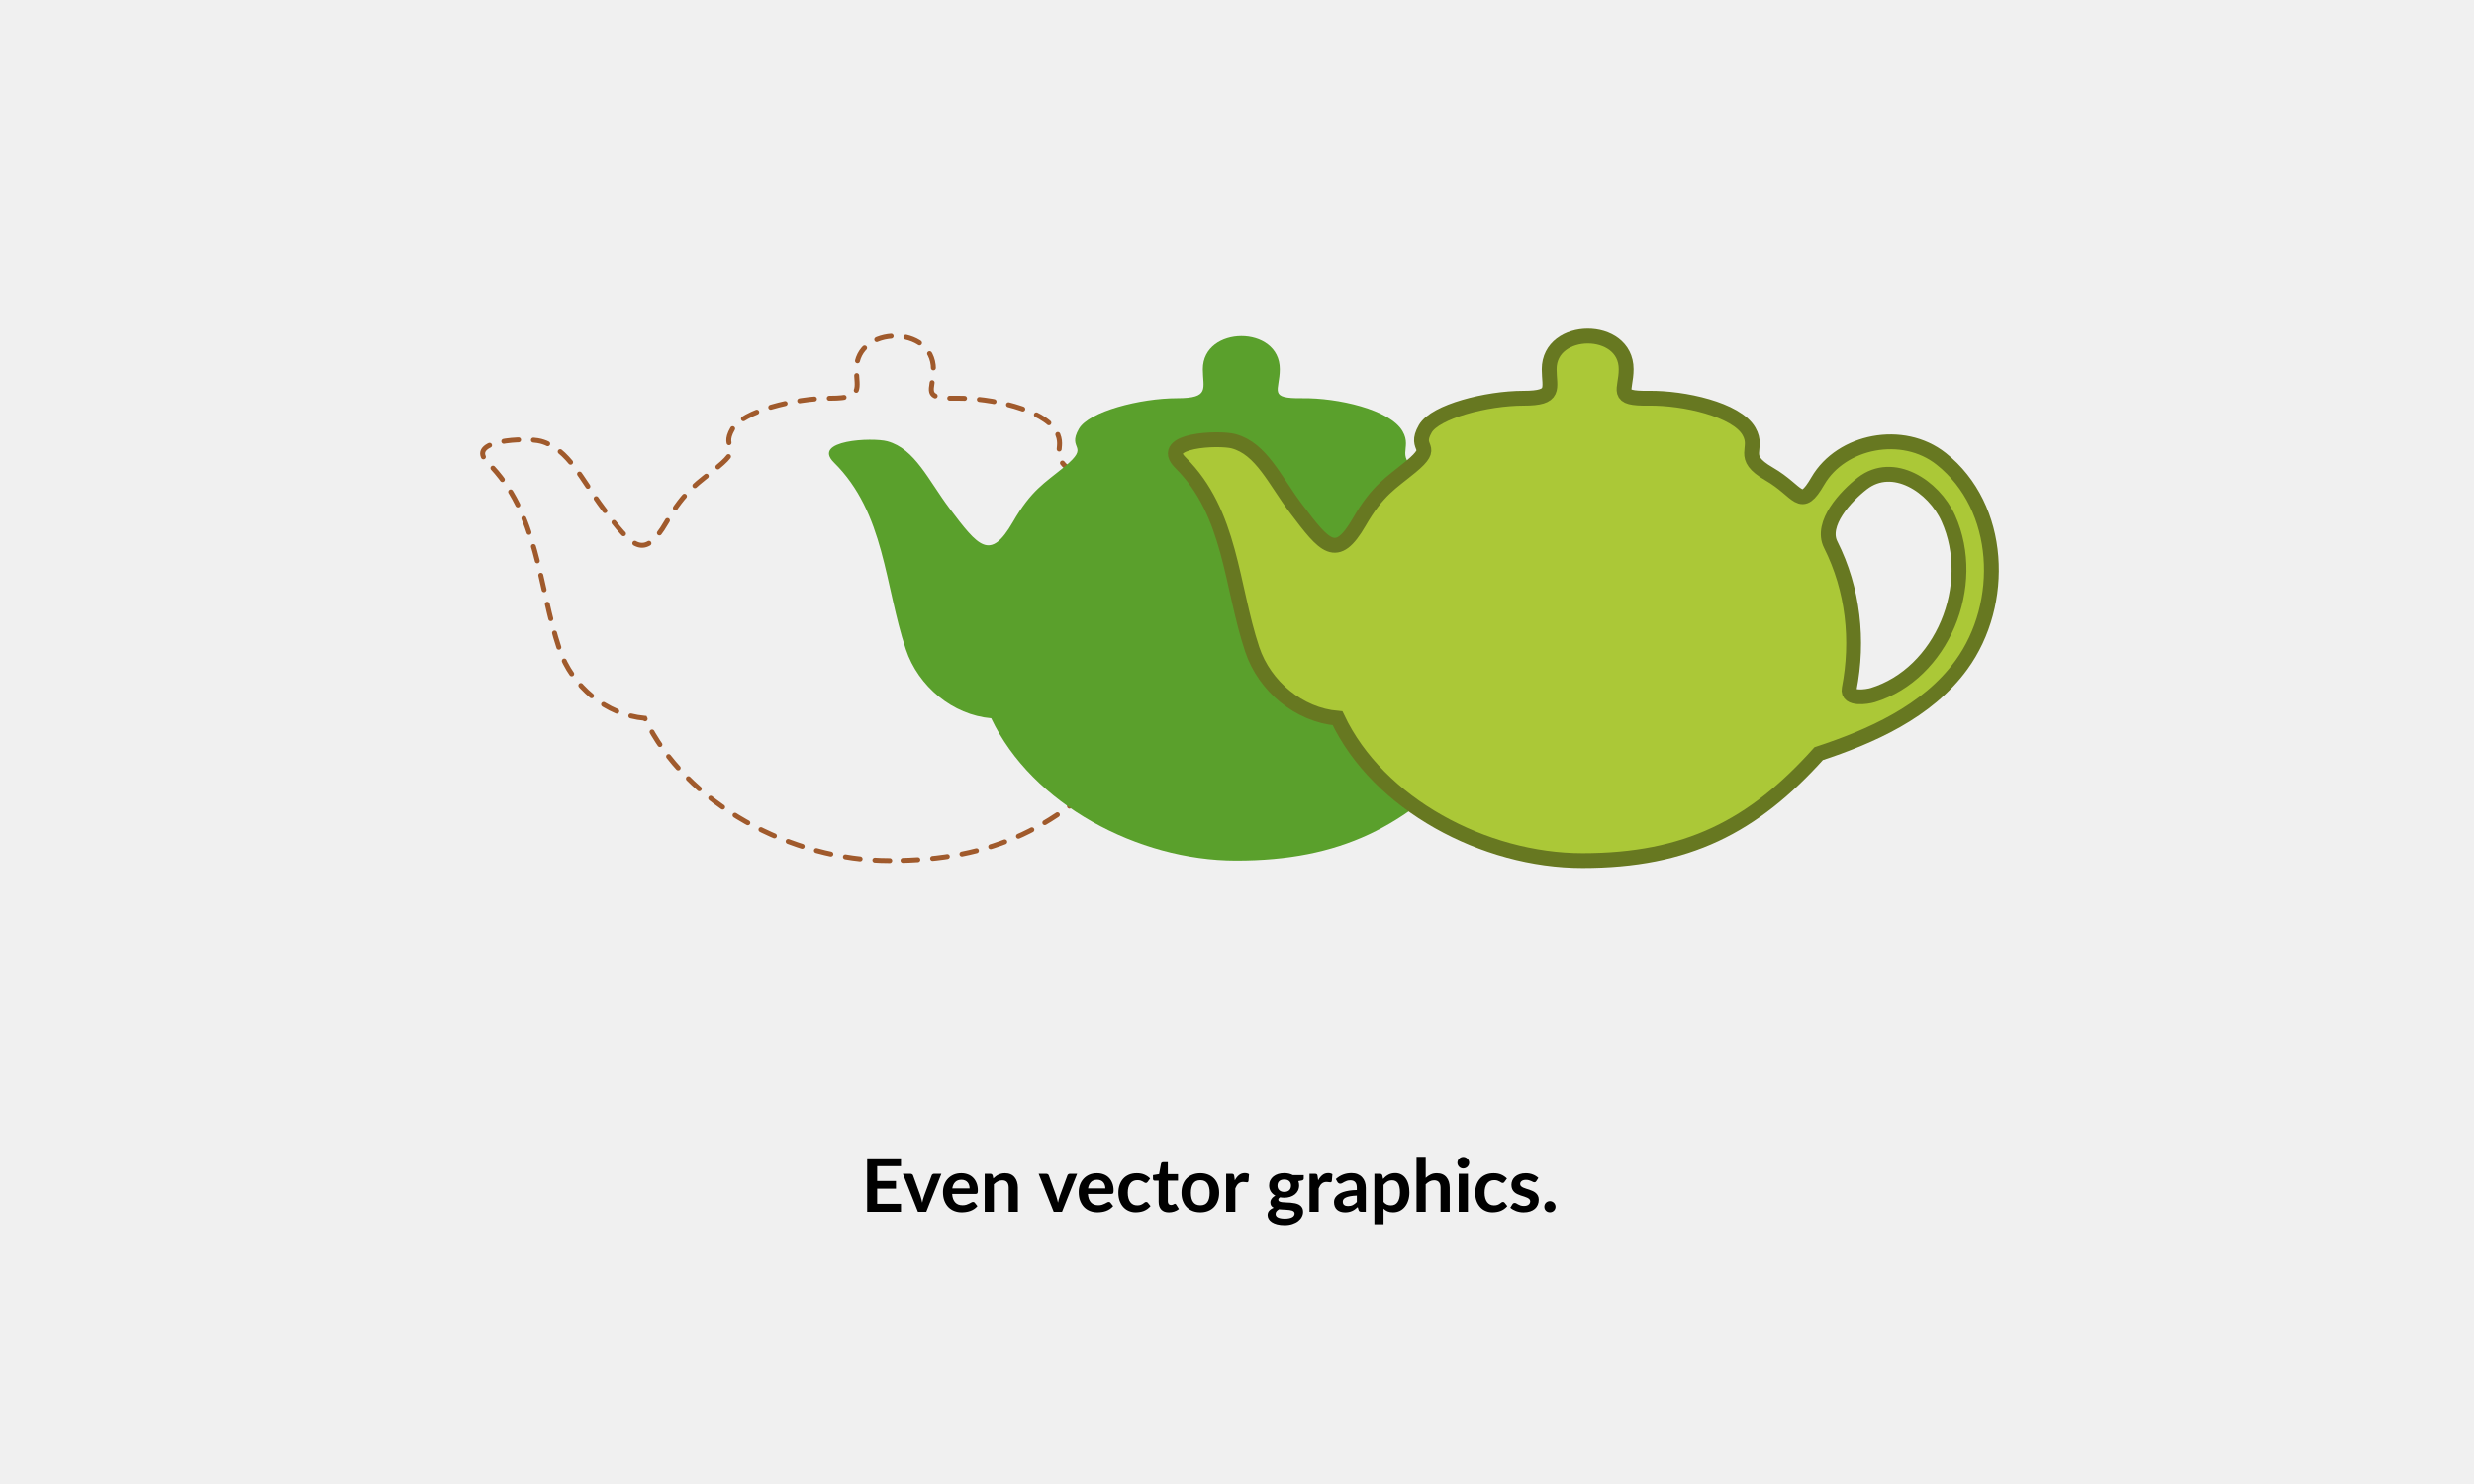
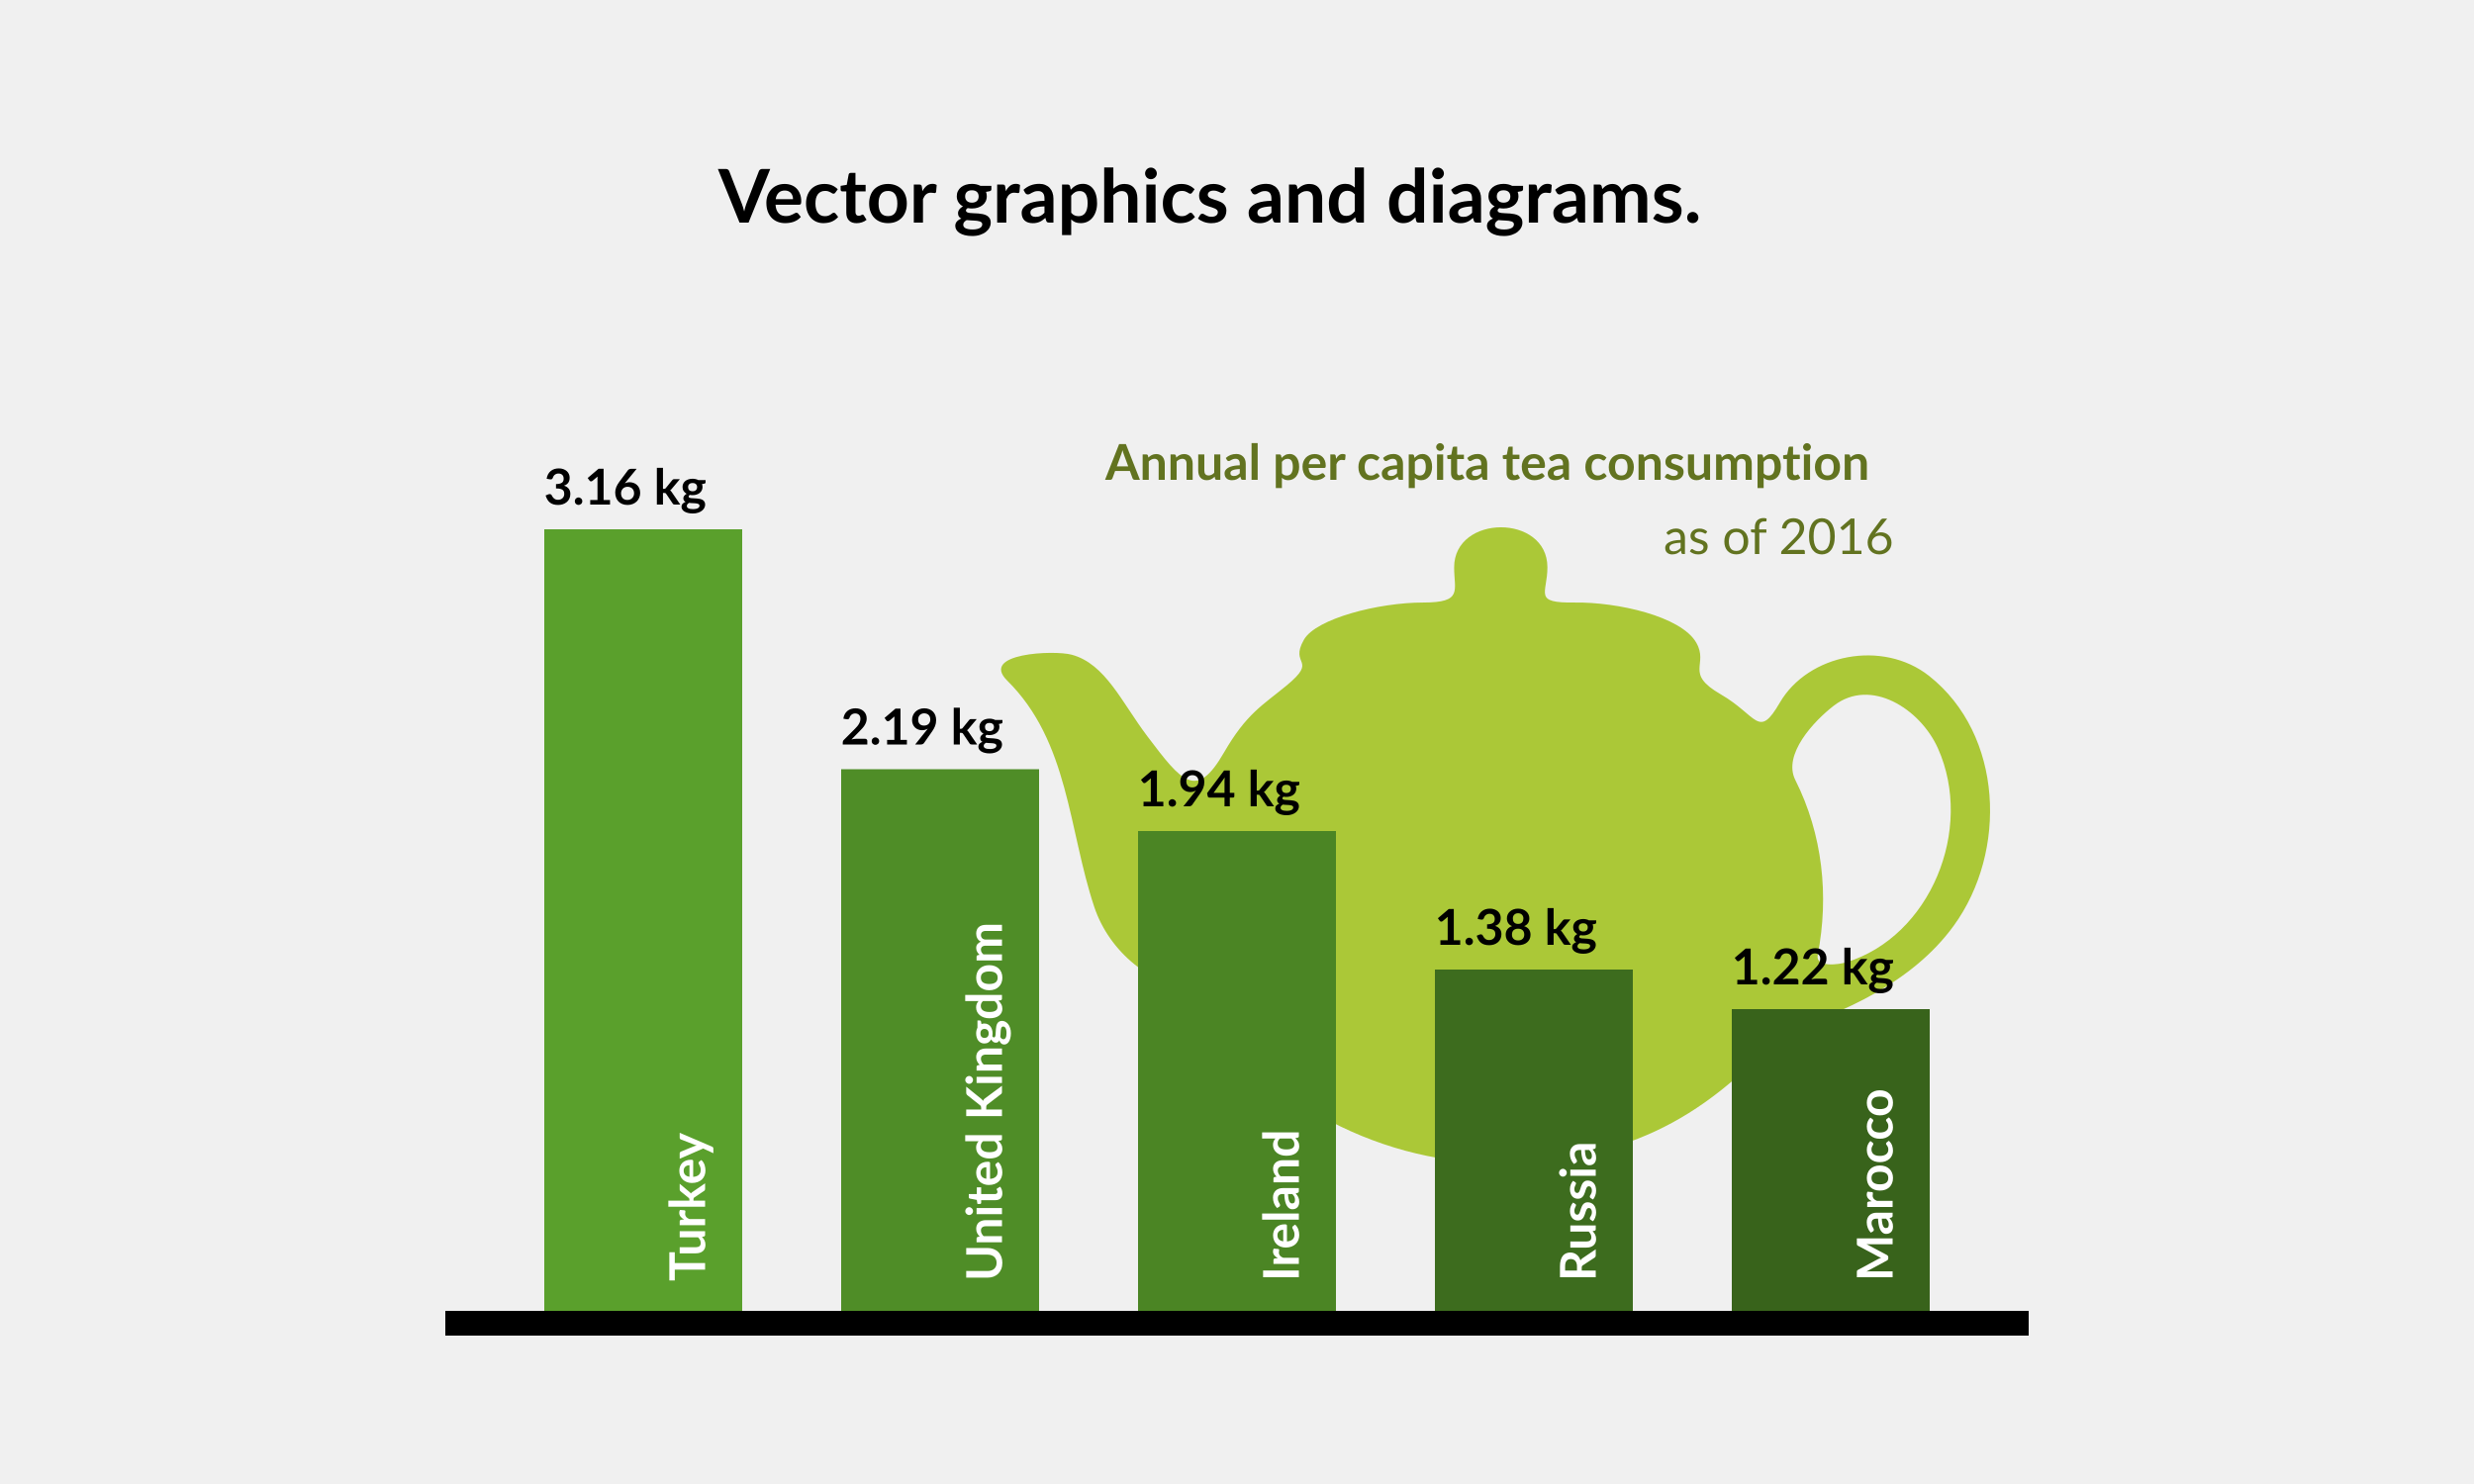
<svg xmlns="http://www.w3.org/2000/svg" width="1000" height="600" viewBox="0 0 1000 600" version="1.1" id="svg8">
  <defs id="defs2" />
-   <path id="path834" d="m 359.632,347.959 c -39.575,2e-5 -82.566,-22.795 -98.995,-57.558 -15.482,-1.301 -29.476,-12.828 -34.491,-27.858 -8.609,-25.801 -8.44,-55.144 -29.037,-75.505 -9.263,-9.156 15.58,-10.221 21.499,-8.635 11.272,3.02 16.67,15.869 25.258,27.225 11.598,15.337 16.312,21.415 25.526,5.457 7.518,-13.021 12.798,-15.727 20.837,-22.349 10.889,-8.971 0.786,-6.556 5.888,-15.392 3.998,-6.925 24.699,-12.344 39.723,-12.344 13.349,0 10.344,-3.921 10.344,-11.744 0,-17.72 31.112,-17.9 31.111,-2e-5 0,8.805 -4.96,11.931 9.147,11.744 14.123,-0.187 35.396,4.548 40.484,13.359 4.297,7.442 -4.122,10.163 8.169,17.259 12.291,7.096 12.529,15.148 19.699,2.805 9.445,-16.258 34.305,-21.206 49.831,-8.92 24.699,19.544 26.193,58.531 8.184,83.327 -13.822,19.031 -36.835,29.006 -57.694,35.885 -26.451,29.476 -53.31,43.244 -95.482,43.244 z m 117.327,-66.924 c 27.983,-8.578 42.756,-44.314 30.56,-71.452 -5.884,-13.093 -22.368,-23.711 -34.745,-14.14 -6.629,5.125 -17.065,16.276 -12.797,24.763 9.109,18.114 11.296,38.663 7.472,58.336 -0.853,4.389 7.194,3.203 9.51,2.493 z" style="fill:none;fill-opacity:1;stroke:#a05a2c;stroke-width:2;stroke-linecap:round;stroke-miterlimit:4;stroke-dasharray:6, 6;stroke-dashoffset:0" />
-   <rect style="fill:#e6e6e6" id="horizontalRuler" width="1000" height="40" x="0" y="-60" />
-   <rect y="0" x="-60" height="600" width="40" id="verticalRuler" style="fill:#e6e6e6" />
-   <rect y="-320" x="480" height="100" width="100" id="blackColor" style="fill:#000000" />
-   <rect y="-200" x="480" height="100" width="100" id="grayColor" style="fill:#999999" />
-   <rect y="-320" x="240" height="100" width="100" id="blueColor" style="fill:#4c99e6" />
-   <rect style="fill:#99e64c" id="greenColor" width="100" height="100" x="120" y="-200" />
-   <rect y="-200" x="240" height="100" width="100" id="violetColor" style="fill:#994ce6" />
-   <rect style="fill:#e6994c" id="orangeColor" width="100" height="100" x="120" y="-320" />
-   <rect style="fill:#1760a9" id="darkBlueColor" width="100" height="100" x="360" y="-320" />
-   <rect style="fill:#6018a8" id="darkVioletColor" width="100" height="100" x="360" y="-200" />
-   <rect y="-200" x="0" height="100" width="100" id="darkGreenColor" style="fill:#60a818" />
-   <rect y="-320" x="0" height="100" width="100" id="darkOrangeColor" style="fill:#a86018" />
-   <path style="fill:#5aa02c;fill-opacity:1;stroke-width:0.338" d="m 499.632,347.959 c -39.575,2e-5 -82.566,-22.795 -98.995,-57.558 -15.482,-1.301 -29.476,-12.828 -34.491,-27.858 -8.609,-25.801 -8.44,-55.144 -29.037,-75.505 -9.263,-9.156 15.58,-10.221 21.499,-8.635 11.272,3.02 16.67,15.869 25.258,27.225 11.598,15.337 16.312,21.415 25.526,5.457 7.518,-13.021 12.798,-15.727 20.837,-22.349 10.889,-8.971 0.786,-6.556 5.888,-15.392 3.998,-6.925 24.699,-12.344 39.723,-12.344 13.349,0 10.344,-3.921 10.344,-11.744 0,-17.72 31.112,-17.9 31.111,-2e-5 0,8.805 -4.96,11.931 9.147,11.744 14.123,-0.187 35.396,4.548 40.484,13.359 4.297,7.442 -4.122,10.163 8.169,17.259 12.291,7.096 12.529,15.148 19.699,2.805 9.445,-16.258 34.305,-21.206 49.831,-8.92 24.699,19.544 26.193,58.531 8.184,83.327 -13.822,19.031 -36.835,29.006 -57.694,35.885 -26.451,29.476 -53.31,43.244 -95.482,43.244 z m 117.327,-66.924 c 27.983,-8.578 42.756,-44.314 30.56,-71.452 -5.884,-13.093 -22.368,-23.711 -34.745,-14.14 -6.629,5.125 -17.065,16.276 -12.797,24.763 9.109,18.114 11.296,38.663 7.472,58.336 -0.853,4.389 7.194,3.203 9.51,2.493 z" id="path858" />
-   <text id="text1028" y="490" x="500" style="font-weight:bold;font-size:30px;line-height:40px;font-family:Lato;-inkscape-font-specification:'Lato Bold';text-align:center;text-anchor:middle;fill:#000000" xml:space="preserve">
-     <tspan y="490" x="500" id="tspan832">Even vector graphics.</tspan>
+   <path id="path919" d="m 604.069,470.184 c -47.96,7e-5 -100.06,-27.625 -119.969,-69.753 -18.763,-1.576 -35.721,-15.546 -41.799,-33.76 -10.433,-31.267 -10.228,-66.828 -35.189,-91.503 -11.225,-11.096 18.881,-12.387 26.053,-10.465 13.66,3.66 20.202,19.231 30.609,32.993 14.055,18.587 19.768,25.953 30.934,6.613 9.11,-15.78 15.51,-19.059 25.251,-27.084 13.196,-10.871 0.953,-7.945 7.135,-18.653 4.846,-8.393 29.932,-14.959 48.139,-14.959 16.177,0 12.535,-4.751 12.535,-14.232 0,-21.474 37.703,-21.693 37.703,-7e-5 0,10.671 -6.011,14.459 11.085,14.232 17.115,-0.227 42.896,5.511 49.061,16.19 5.207,9.019 -4.995,12.317 9.9,20.916 14.895,8.599 15.184,18.357 23.873,3.4 11.446,-19.703 41.573,-25.699 60.389,-10.81 29.932,23.685 31.743,70.932 9.918,100.982 -16.75,23.063 -44.639,35.151 -69.918,43.488 -32.055,35.721 -64.605,52.406 -115.711,52.406 z m 142.185,-81.103 c 33.911,-10.395 51.815,-53.703 37.035,-86.591 -7.131,-15.867 -27.107,-28.735 -42.107,-17.136 -8.033,6.211 -20.681,19.725 -15.508,30.01 11.039,21.952 13.689,46.854 9.055,70.695 -1.034,5.319 8.718,3.882 11.525,3.021 z" style="fill:#abc837;fill-opacity:1;stroke-width:0.41" />
+   <text id="text1028" y="90" x="500" style="font-weight:bold;font-size:30px;line-height:40px;font-family:Lato;-inkscape-font-specification:'Lato Bold';text-align:center;text-anchor:middle;fill:#000000" xml:space="preserve">
+     <tspan y="90" x="500" id="tspan832">Vector graphics and diagrams.</tspan>
  </text>
-   <path id="path832" d="m 639.632,347.959 c -39.575,2e-5 -82.566,-22.795 -98.995,-57.558 -15.482,-1.301 -29.476,-12.828 -34.491,-27.858 -8.609,-25.801 -8.44,-55.144 -29.037,-75.505 -9.263,-9.156 15.58,-10.221 21.499,-8.635 11.272,3.02 16.67,15.869 25.258,27.225 11.598,15.337 16.312,21.415 25.526,5.457 7.518,-13.021 12.798,-15.727 20.837,-22.349 10.889,-8.971 0.786,-6.556 5.888,-15.392 3.998,-6.925 24.699,-12.344 39.723,-12.344 13.349,0 10.344,-3.921 10.344,-11.744 0,-17.72 31.112,-17.9 31.111,-2e-5 0,8.805 -4.96,11.931 9.147,11.744 14.123,-0.187 35.396,4.548 40.484,13.359 4.297,7.442 -4.122,10.163 8.169,17.259 12.291,7.096 12.529,15.148 19.699,2.805 9.445,-16.258 34.305,-21.206 49.831,-8.92 24.699,19.544 26.193,58.531 8.184,83.327 -13.822,19.031 -36.835,29.006 -57.694,35.885 -26.451,29.476 -53.31,43.244 -95.482,43.244 z m 117.327,-66.924 c 27.983,-8.578 42.756,-44.314 30.56,-71.452 -5.884,-13.093 -22.368,-23.711 -34.745,-14.14 -6.629,5.125 -17.065,16.276 -12.797,24.763 9.109,18.114 11.296,38.663 7.472,58.336 -0.853,4.389 7.194,3.203 9.51,2.493 z" style="fill:#abc837;fill-opacity:1;stroke:#677821;stroke-width:6" />
+   <rect style="fill:#5aa02c" id="rect831" width="80" height="316" x="220" y="214" />
+   <rect y="311" x="340" height="219" width="80" id="rect833" style="fill:#4f8d27" />
+   <rect style="fill:#4b8524" id="rect835" width="80" height="194" x="460" y="336" />
+   <rect y="392" x="580" height="138" width="80" id="rect837" style="fill:#3d6c1e" />
+   <rect style="fill:#38631b" id="rect839" width="80" height="122" x="700" y="408" />
+   <text xml:space="preserve" style="font-weight:bold;font-size:20px;line-height:40px;font-family:Lato;-inkscape-font-specification:'Lato Bold';text-align:start;text-anchor:start;fill:#ffffff" x="-518" y="285" id="text855" transform="rotate(-90)">
+     <tspan x="-518" y="285" id="tspan857">Turkey</tspan>
+   </text>
+   <text id="text863" y="204" x="260" style="font-weight:bold;font-size:20px;line-height:40px;font-family:Lato;-inkscape-font-specification:'Lato Bold';text-align:center;text-anchor:middle;fill:#000000" xml:space="preserve">
+     <tspan id="tspan861" y="204" x="260">3.16 kg</tspan>
+   </text>
+   <text transform="rotate(-90)" id="text871" y="405" x="-518" style="font-weight:bold;font-size:20px;line-height:40px;font-family:Lato;-inkscape-font-specification:'Lato Bold';text-align:start;text-anchor:start;fill:#ffffff" xml:space="preserve">
+     <tspan id="tspan869" y="405" x="-518">United Kingdom</tspan>
+   </text>
+   <text xml:space="preserve" style="font-weight:bold;font-size:20px;line-height:40px;font-family:Lato;-inkscape-font-specification:'Lato Bold';text-align:start;text-anchor:start;fill:#ffffff" x="-518" y="525" id="text875" transform="rotate(-90)">
+     <tspan x="-518" y="525" id="tspan873">Ireland</tspan>
+   </text>
+   <text transform="rotate(-90)" id="text879" y="645" x="-518" style="font-weight:bold;font-size:20px;line-height:40px;font-family:Lato;-inkscape-font-specification:'Lato Bold';text-align:start;text-anchor:start;fill:#ffffff" xml:space="preserve">
+     <tspan id="tspan877" y="645" x="-518">Russia</tspan>
+   </text>
+   <text xml:space="preserve" style="font-weight:bold;font-size:20px;line-height:40px;font-family:Lato;-inkscape-font-specification:'Lato Bold';text-align:start;text-anchor:start;fill:#ffffff" x="-518" y="765" id="text883" transform="rotate(-90)">
+     <tspan x="-518" y="765" id="tspan881">Marocco</tspan>
+   </text>
+   <text xml:space="preserve" style="font-weight:bold;font-size:20px;line-height:30px;font-family:Lato;-inkscape-font-specification:'Lato Bold';text-align:end;text-anchor:end;fill:#627320;fill-opacity:1" x="780" y="194" id="text895">
+     <tspan x="780" y="194" id="tspan897">Annual per capita tea consumption</tspan>
+     <tspan x="780" y="224" id="tspan899" style="font-weight:normal;fill:#627320;fill-opacity:1">as of 2016</tspan>
+   </text>
+   <text xml:space="preserve" style="font-weight:bold;font-size:20px;line-height:40px;font-family:Lato;-inkscape-font-specification:'Lato Bold';text-align:center;text-anchor:middle;fill:#000000" x="380" y="301" id="text905">
+     <tspan x="380" y="301" id="tspan903">2.19 kg</tspan>
+   </text>
+   <text id="text909" y="326" x="500" style="font-weight:bold;font-size:20px;line-height:40px;font-family:Lato;-inkscape-font-specification:'Lato Bold';text-align:center;text-anchor:middle;fill:#000000" xml:space="preserve">
+     <tspan id="tspan907" y="326" x="500">1.94 kg</tspan>
+   </text>
+   <text xml:space="preserve" style="font-weight:bold;font-size:20px;line-height:40px;font-family:Lato;-inkscape-font-specification:'Lato Bold';text-align:center;text-anchor:middle;fill:#000000" x="620" y="382" id="text913">
+     <tspan x="620" y="382" id="tspan911">1.38 kg</tspan>
+   </text>
+   <text id="text917" y="398" x="740" style="font-weight:bold;font-size:20px;line-height:40px;font-family:Lato;-inkscape-font-specification:'Lato Bold';text-align:center;text-anchor:middle;fill:#000000" xml:space="preserve">
+     <tspan id="tspan915" y="398" x="740">1.22 kg</tspan>
+   </text>
+   <rect style="fill:#000000" id="rect842" width="640" height="10" x="180" y="530" />
</svg>
